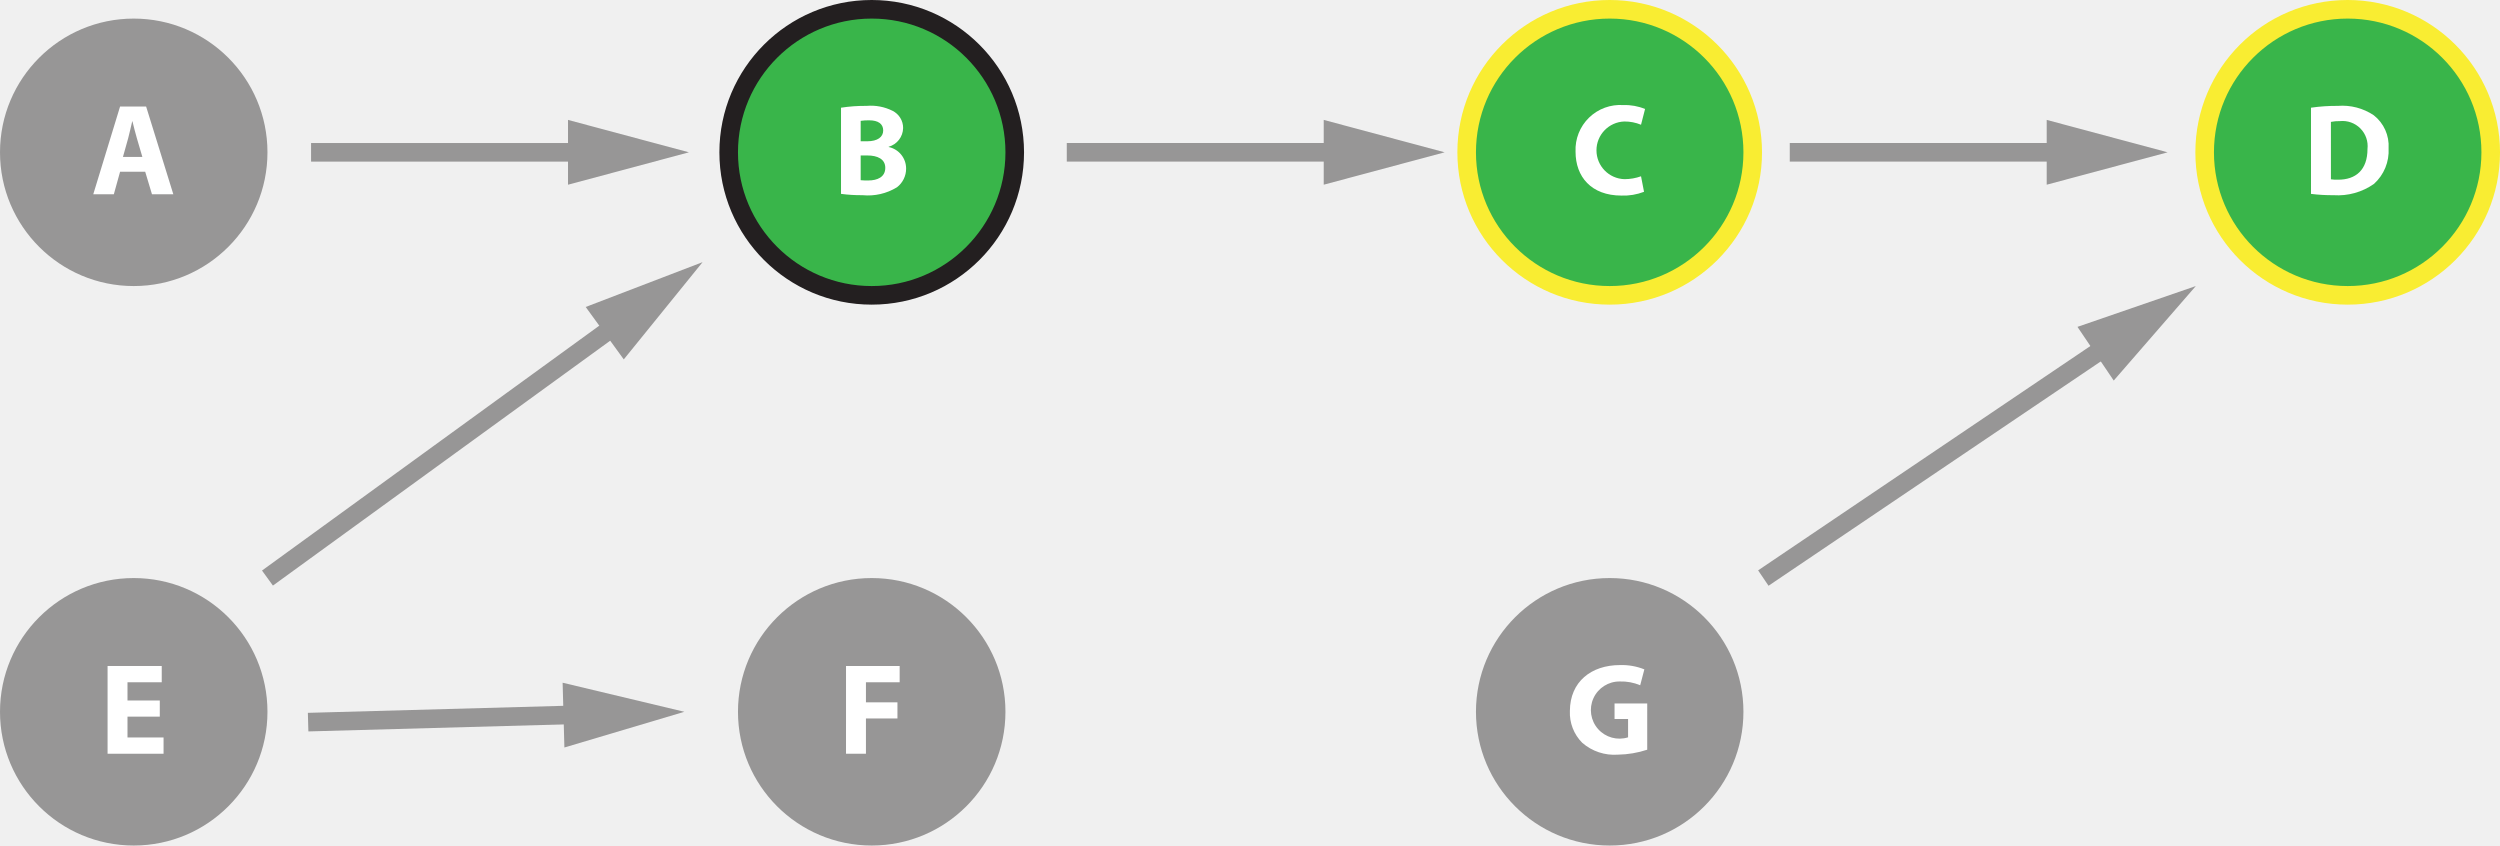
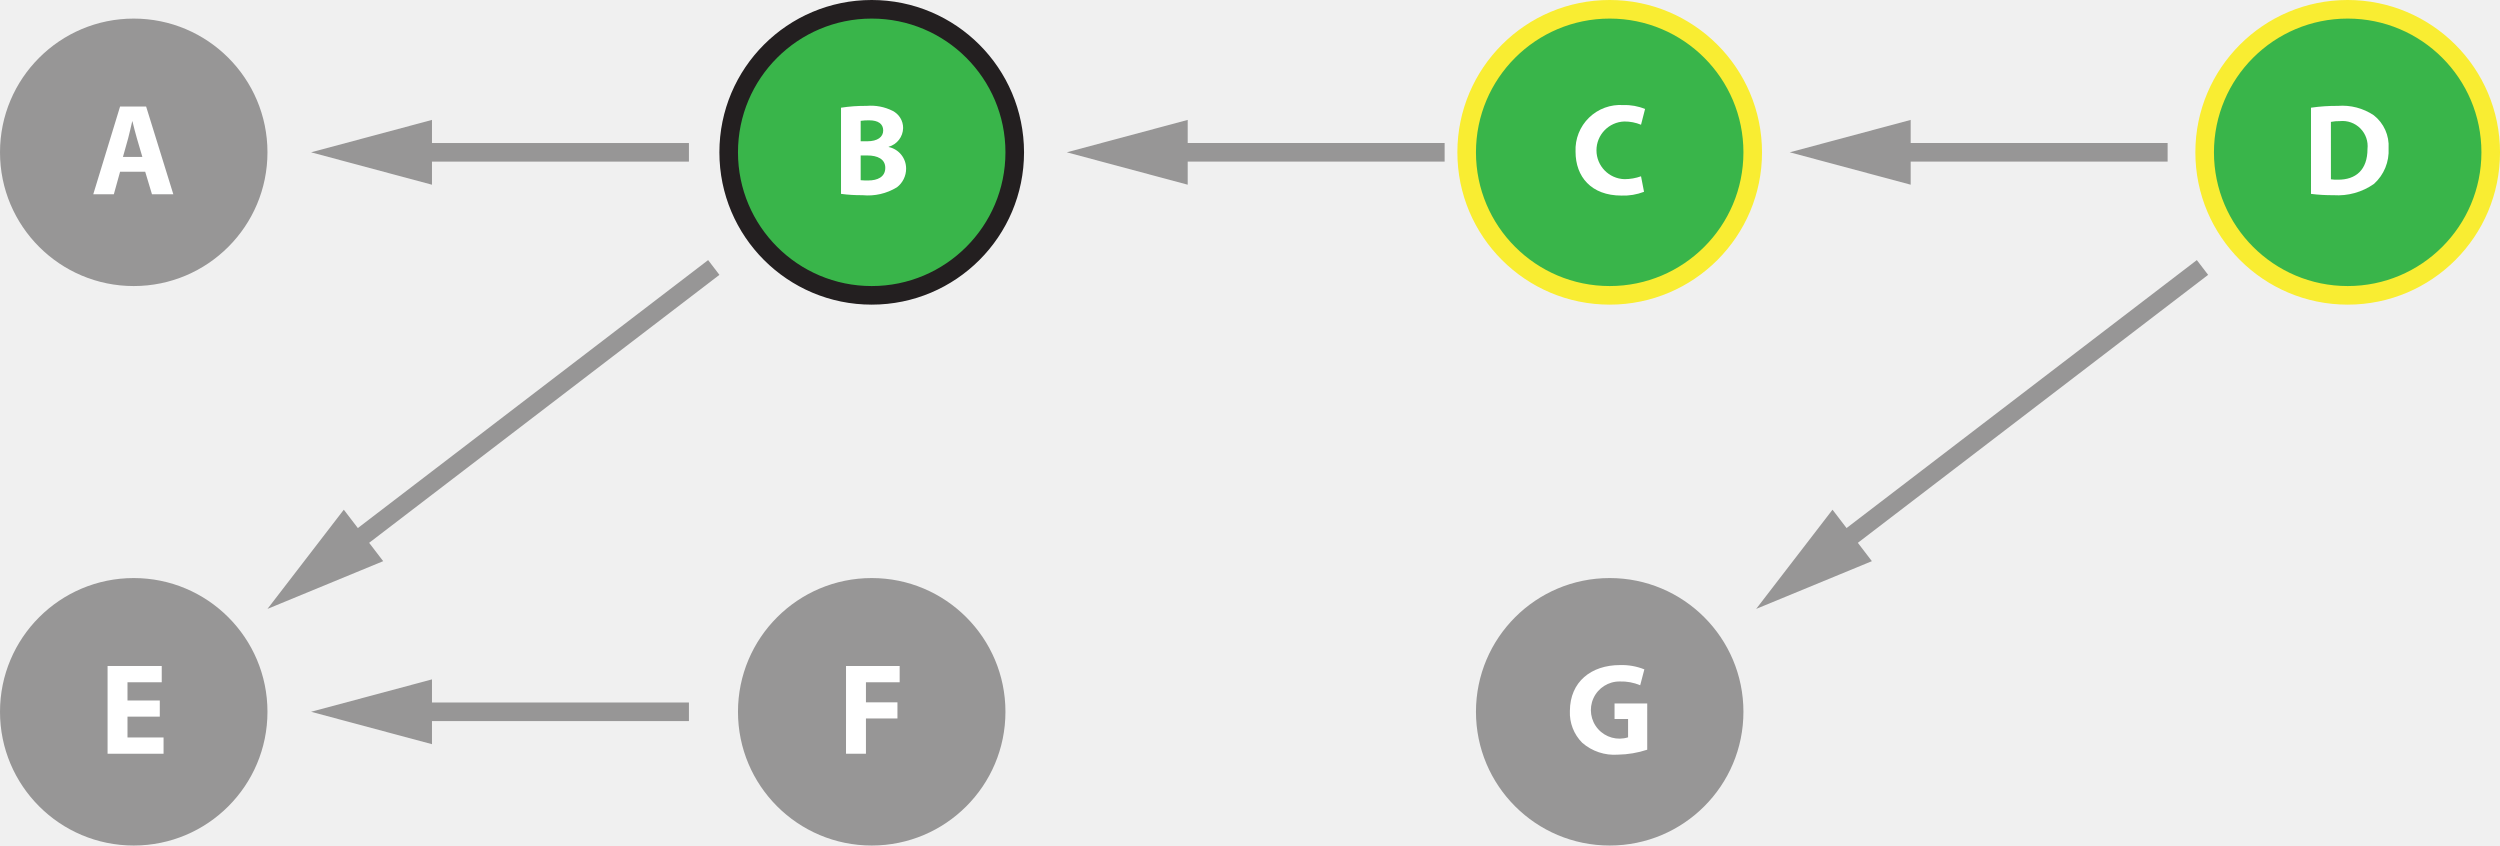
<svg xmlns="http://www.w3.org/2000/svg" viewBox="0 0 268.97 90.968">
  <defs>
-     <style>.a{fill:#979696;}.b{fill:#39b54a;}.c{fill:#f9ed32;}.d{fill:#231f20;}.e{fill:#fff;}.f{fill:none;stroke:#979696;stroke-miterlimit:10;stroke-width:2px;}</style>
+     <style>.a{fill:#fff;}.b{fill:none;stroke:#979696;stroke-miterlimit:10;stroke-width:2px;}.c{fill:#979696;}.d{fill:#39b54a;}.e{fill:#f9ed32;}.f{fill:#231f20;}</style>
  </defs>
-   <circle class="a" cx="14.388" cy="16.388" r="14.388" />
-   <path class="b" d="M375.044,324.49a15.388,15.388,0,1,1,15.388-15.388A15.406,15.406,0,0,1,375.044,324.49Z" transform="translate(-201.8592 -292.7143)" />
-   <path class="c" d="M375.043,294.714a14.388,14.388,0,1,1-14.388,14.388,14.388,14.388,0,0,1,14.388-14.388m0-2a16.388,16.388,0,1,0,16.388,16.388,16.406,16.406,0,0,0-16.388-16.388Z" transform="translate(-201.8592 -292.7143)" />
-   <circle class="b" cx="252.582" cy="16.388" r="15.388" />
-   <path class="c" d="M454.442,294.714A14.388,14.388,0,1,1,440.054,309.102a14.388,14.388,0,0,1,14.388-14.388m0-2a16.388,16.388,0,1,0,16.388,16.388,16.406,16.406,0,0,0-16.388-16.388Z" transform="translate(-201.8592 -292.7143)" />
-   <path class="b" d="M295.645,324.49a15.388,15.388,0,1,1,15.388-15.388A15.405,15.405,0,0,1,295.645,324.49Z" transform="translate(-201.8592 -292.7143)" />
-   <path class="d" d="M295.645,294.714a14.388,14.388,0,1,1-14.388,14.388,14.388,14.388,0,0,1,14.388-14.388m0-2A16.388,16.388,0,1,0,312.033,309.102a16.406,16.406,0,0,0-16.388-16.388Z" transform="translate(-201.8592 -292.7143)" />
-   <circle class="a" cx="14.388" cy="76.58" r="14.388" />
-   <circle class="a" cx="93.786" cy="76.58" r="14.388" />
-   <circle class="a" cx="173.184" cy="76.58" r="14.388" />
-   <line class="e" x1="28.776" y1="62.192" x2="75.59" y2="28.204" />
-   <line class="f" x1="28.776" y1="62.192" x2="66.987" y2="34.45" />
-   <polygon class="a" points="67.111 38.668 75.59 28.204 63.014 33.026 67.111 38.668" />
-   <line class="e" x1="114.773" y1="16.387" x2="155.426" y2="16.386" />
-   <line class="f" x1="114.773" y1="16.387" x2="144.795" y2="16.386" />
-   <polygon class="a" points="142.417 19.872 155.426 16.386 142.417 12.9 142.417 19.872" />
-   <line class="e" x1="33.467" y1="16.388" x2="74.12" y2="16.387" />
-   <line class="f" x1="33.467" y1="16.388" x2="63.489" y2="16.388" />
-   <polygon class="a" points="61.111 19.874 74.12 16.387 61.111 12.901 61.111 19.874" />
-   <line class="e" x1="192.557" y1="16.387" x2="233.21" y2="16.386" />
-   <line class="f" x1="192.557" y1="16.387" x2="222.579" y2="16.386" />
-   <polygon class="a" points="220.201 19.872 233.21 16.386 220.201 12.9 220.201 19.872" />
-   <line class="e" x1="33.15" y1="77.693" x2="73.631" y2="76.58" />
-   <line class="f" x1="33.15" y1="77.693" x2="63.003" y2="76.872" />
-   <polygon class="a" points="60.722 80.422 73.631 76.58 60.531 73.452 60.722 80.422" />
-   <line class="e" x1="189.712" y1="62.192" x2="236.243" y2="30.776" />
-   <line class="f" x1="189.712" y1="62.192" x2="227.432" y2="36.724" />
-   <polygon class="a" points="227.412 40.944 236.243 30.776 223.51 35.166 227.412 40.944" />
-   <path class="e" d="M214.778,311.192l-.672,2.424h-2.213l2.885-9.441h2.802l2.927,9.441h-2.297l-.729-2.424Zm2.396-1.597-.588-2.003c-.168-.561-.336-1.261-.476-1.821h-.028c-.14.561-.28,1.275-.434,1.821l-.561,2.003Z" transform="translate(-201.8592 -292.7143)" />
-   <path class="e" d="M378.737,313.35a6.087,6.087,0,0,1-2.424.406c-3.264,0-4.944-2.031-4.944-4.721a4.813,4.813,0,0,1,5.154-5.015,5.56,5.56,0,0,1,2.325.421l-.434,1.694a4.624,4.624,0,0,0-1.793-.35,3.104,3.104,0,0,0,.014,6.205,5.341,5.341,0,0,0,1.779-.309Z" transform="translate(-201.8592 -292.7143)" />
-   <path class="e" d="M450.494,304.301a19.062,19.062,0,0,1,2.886-.196,6.074,6.074,0,0,1,3.866,1.009,4.178,4.178,0,0,1,1.597,3.558,4.786,4.786,0,0,1-1.569,3.824,6.772,6.772,0,0,1-4.356,1.219,18.625,18.625,0,0,1-2.423-.14Zm2.144,7.704a3.923,3.923,0,0,0,.742.042c1.933.015,3.193-1.051,3.193-3.306a2.708,2.708,0,0,0-2.97-2.997,4.435,4.435,0,0,0-.966.084Z" transform="translate(-201.8592 -292.7143)" />
-   <path class="e" d="M292.342,304.301a16.986,16.986,0,0,1,2.76-.196,5.215,5.215,0,0,1,2.788.532,2.055,2.055,0,0,1,1.134,1.849,2.134,2.134,0,0,1-1.555,2.018v.027a2.364,2.364,0,0,1,1.877,2.326,2.515,2.515,0,0,1-.98,2.003,5.962,5.962,0,0,1-3.712.854,16.46,16.46,0,0,1-2.312-.141Zm2.115,3.613h.701c1.121,0,1.723-.462,1.723-1.162,0-.715-.546-1.093-1.513-1.093a5.933,5.933,0,0,0-.911.056Zm0,4.188a6.67,6.67,0,0,0,.827.028c.966,0,1.821-.364,1.821-1.359,0-.952-.854-1.33-1.919-1.33H294.457Z" transform="translate(-201.8592 -292.7143)" />
-   <path class="e" d="M219.05,369.816h-3.474v2.241h3.88v1.751h-6.023v-9.441h5.827v1.751h-3.684v1.961h3.474Z" transform="translate(-201.8592 -292.7143)" />
-   <path class="e" d="M292.881,364.367h5.771v1.751h-3.628v2.157h3.39v1.737h-3.39v3.796h-2.144Z" transform="translate(-201.8592 -292.7143)" />
-   <path class="e" d="M379.08,373.374a10.566,10.566,0,0,1-3.151.532,5.262,5.262,0,0,1-3.839-1.275,4.566,4.566,0,0,1-1.33-3.432c.014-3.138,2.297-4.931,5.393-4.931a6.509,6.509,0,0,1,2.619.462l-.448,1.709a5.227,5.227,0,0,0-2.199-.406,3.076,3.076,0,1,0,.896,6.009v-1.975h-1.456v-1.667h3.516Z" transform="translate(-201.8592 -292.7143)" />
+   <line class="a" x1="76.794" y1="28.776" x2="28.776" y2="65.51" />
+   <line class="b" x1="76.794" y1="28.776" x2="37.219" y2="59.051" />
+   <polygon class="c" points="36.989 54.837 28.776 65.51 41.226 60.375 36.989 54.837" />
+   <line class="a" x1="236.96" y1="28.776" x2="188.942" y2="65.51" />
+   <line class="b" x1="236.96" y1="28.776" x2="197.386" y2="59.051" />
+   <polygon class="c" points="197.156 54.837 188.942 65.51 201.393 60.375 197.156 54.837" />
+   <line class="a" x1="233.21" y1="16.387" x2="192.557" y2="16.386" />
+   <line class="b" x1="233.21" y1="16.387" x2="203.188" y2="16.386" />
+   <polygon class="c" points="205.566 12.9 192.557 16.386 205.566 19.872 205.566 12.9" />
+   <line class="a" x1="74.12" y1="16.388" x2="33.467" y2="16.387" />
+   <line class="b" x1="74.12" y1="16.388" x2="44.098" y2="16.388" />
+   <polygon class="c" points="46.476 12.901 33.467 16.387 46.476 19.874 46.476 12.901" />
+   <line class="a" x1="74.12" y1="76.58" x2="33.467" y2="76.579" />
+   <line class="b" x1="74.12" y1="76.58" x2="44.098" y2="76.58" />
+   <polygon class="c" points="46.476 73.093 33.467 76.579 46.476 80.066 46.476 73.093" />
+   <line class="a" x1="155.426" y1="16.387" x2="114.773" y2="16.386" />
+   <line class="b" x1="155.426" y1="16.387" x2="125.405" y2="16.386" />
+   <polygon class="c" points="127.782 12.9 114.773 16.386 127.782 19.872 127.782 12.9" />
+   <circle class="c" cx="14.388" cy="16.388" r="14.388" />
+   <path class="d" d="M375.044,324.49a15.388,15.388,0,1,1,15.388-15.388A15.406,15.406,0,0,1,375.044,324.49Z" transform="translate(-201.8592 -292.7143)" />
+   <path class="e" d="M375.043,294.714a14.388,14.388,0,1,1-14.388,14.388,14.388,14.388,0,0,1,14.388-14.388m0-2a16.388,16.388,0,1,0,16.388,16.388,16.406,16.406,0,0,0-16.388-16.388Z" transform="translate(-201.8592 -292.7143)" />
+   <circle class="d" cx="252.582" cy="16.388" r="15.388" />
+   <path class="e" d="M454.442,294.714A14.388,14.388,0,1,1,440.054,309.102a14.388,14.388,0,0,1,14.388-14.388m0-2a16.388,16.388,0,1,0,16.388,16.388,16.406,16.406,0,0,0-16.388-16.388Z" transform="translate(-201.8592 -292.7143)" />
+   <path class="d" d="M295.645,324.49a15.388,15.388,0,1,1,15.388-15.388A15.405,15.405,0,0,1,295.645,324.49Z" transform="translate(-201.8592 -292.7143)" />
+   <path class="f" d="M295.645,294.714a14.388,14.388,0,1,1-14.388,14.388,14.388,14.388,0,0,1,14.388-14.388m0-2A16.388,16.388,0,1,0,312.033,309.102a16.406,16.406,0,0,0-16.388-16.388Z" transform="translate(-201.8592 -292.7143)" />
+   <circle class="c" cx="14.388" cy="76.58" r="14.388" />
+   <circle class="c" cx="93.786" cy="76.58" r="14.388" />
+   <circle class="c" cx="173.184" cy="76.58" r="14.388" />
+   <path class="a" d="M214.778,311.192l-.672,2.424h-2.213l2.885-9.441h2.802l2.927,9.441h-2.297l-.729-2.424Zm2.396-1.597-.588-2.003c-.168-.561-.336-1.261-.476-1.821h-.028c-.14.561-.28,1.275-.434,1.821l-.561,2.003Z" transform="translate(-201.8592 -292.7143)" />
+   <path class="a" d="M378.737,313.35a6.087,6.087,0,0,1-2.424.406c-3.264,0-4.944-2.031-4.944-4.721a4.813,4.813,0,0,1,5.154-5.015,5.56,5.56,0,0,1,2.325.421l-.434,1.694a4.624,4.624,0,0,0-1.793-.35,3.104,3.104,0,0,0,.014,6.205,5.341,5.341,0,0,0,1.779-.309Z" transform="translate(-201.8592 -292.7143)" />
+   <path class="a" d="M450.494,304.301a19.062,19.062,0,0,1,2.886-.196,6.074,6.074,0,0,1,3.866,1.009,4.178,4.178,0,0,1,1.597,3.558,4.786,4.786,0,0,1-1.569,3.824,6.772,6.772,0,0,1-4.356,1.219,18.625,18.625,0,0,1-2.423-.14Zm2.144,7.704a3.923,3.923,0,0,0,.742.042c1.933.015,3.193-1.051,3.193-3.306a2.708,2.708,0,0,0-2.97-2.997,4.436,4.436,0,0,0-.966.084Z" transform="translate(-201.8592 -292.7143)" />
+   <path class="a" d="M292.342,304.301a16.986,16.986,0,0,1,2.76-.196,5.215,5.215,0,0,1,2.788.532,2.055,2.055,0,0,1,1.134,1.849,2.134,2.134,0,0,1-1.555,2.018v.027a2.364,2.364,0,0,1,1.877,2.326,2.515,2.515,0,0,1-.98,2.003,5.962,5.962,0,0,1-3.712.854,16.46,16.46,0,0,1-2.312-.141Zm2.115,3.613h.701c1.121,0,1.723-.462,1.723-1.162,0-.715-.546-1.093-1.513-1.093a5.933,5.933,0,0,0-.911.056Zm0,4.188a6.67,6.67,0,0,0,.827.028c.966,0,1.821-.364,1.821-1.359,0-.952-.854-1.33-1.919-1.33H294.457Z" transform="translate(-201.8592 -292.7143)" />
+   <path class="a" d="M219.05,369.816h-3.474v2.241h3.88v1.751h-6.023v-9.441h5.827v1.751h-3.684v1.961h3.474Z" transform="translate(-201.8592 -292.7143)" />
+   <path class="a" d="M292.881,364.367h5.771v1.751h-3.628v2.157h3.39v1.737h-3.39v3.796h-2.144Z" transform="translate(-201.8592 -292.7143)" />
+   <path class="a" d="M379.08,373.374a10.566,10.566,0,0,1-3.151.532,5.262,5.262,0,0,1-3.839-1.275,4.566,4.566,0,0,1-1.33-3.432c.014-3.138,2.297-4.931,5.393-4.931a6.509,6.509,0,0,1,2.619.462l-.448,1.709a5.227,5.227,0,0,0-2.199-.406,3.076,3.076,0,1,0,.896,6.009v-1.975h-1.456v-1.667h3.516Z" transform="translate(-201.8592 -292.7143)" />
</svg>
